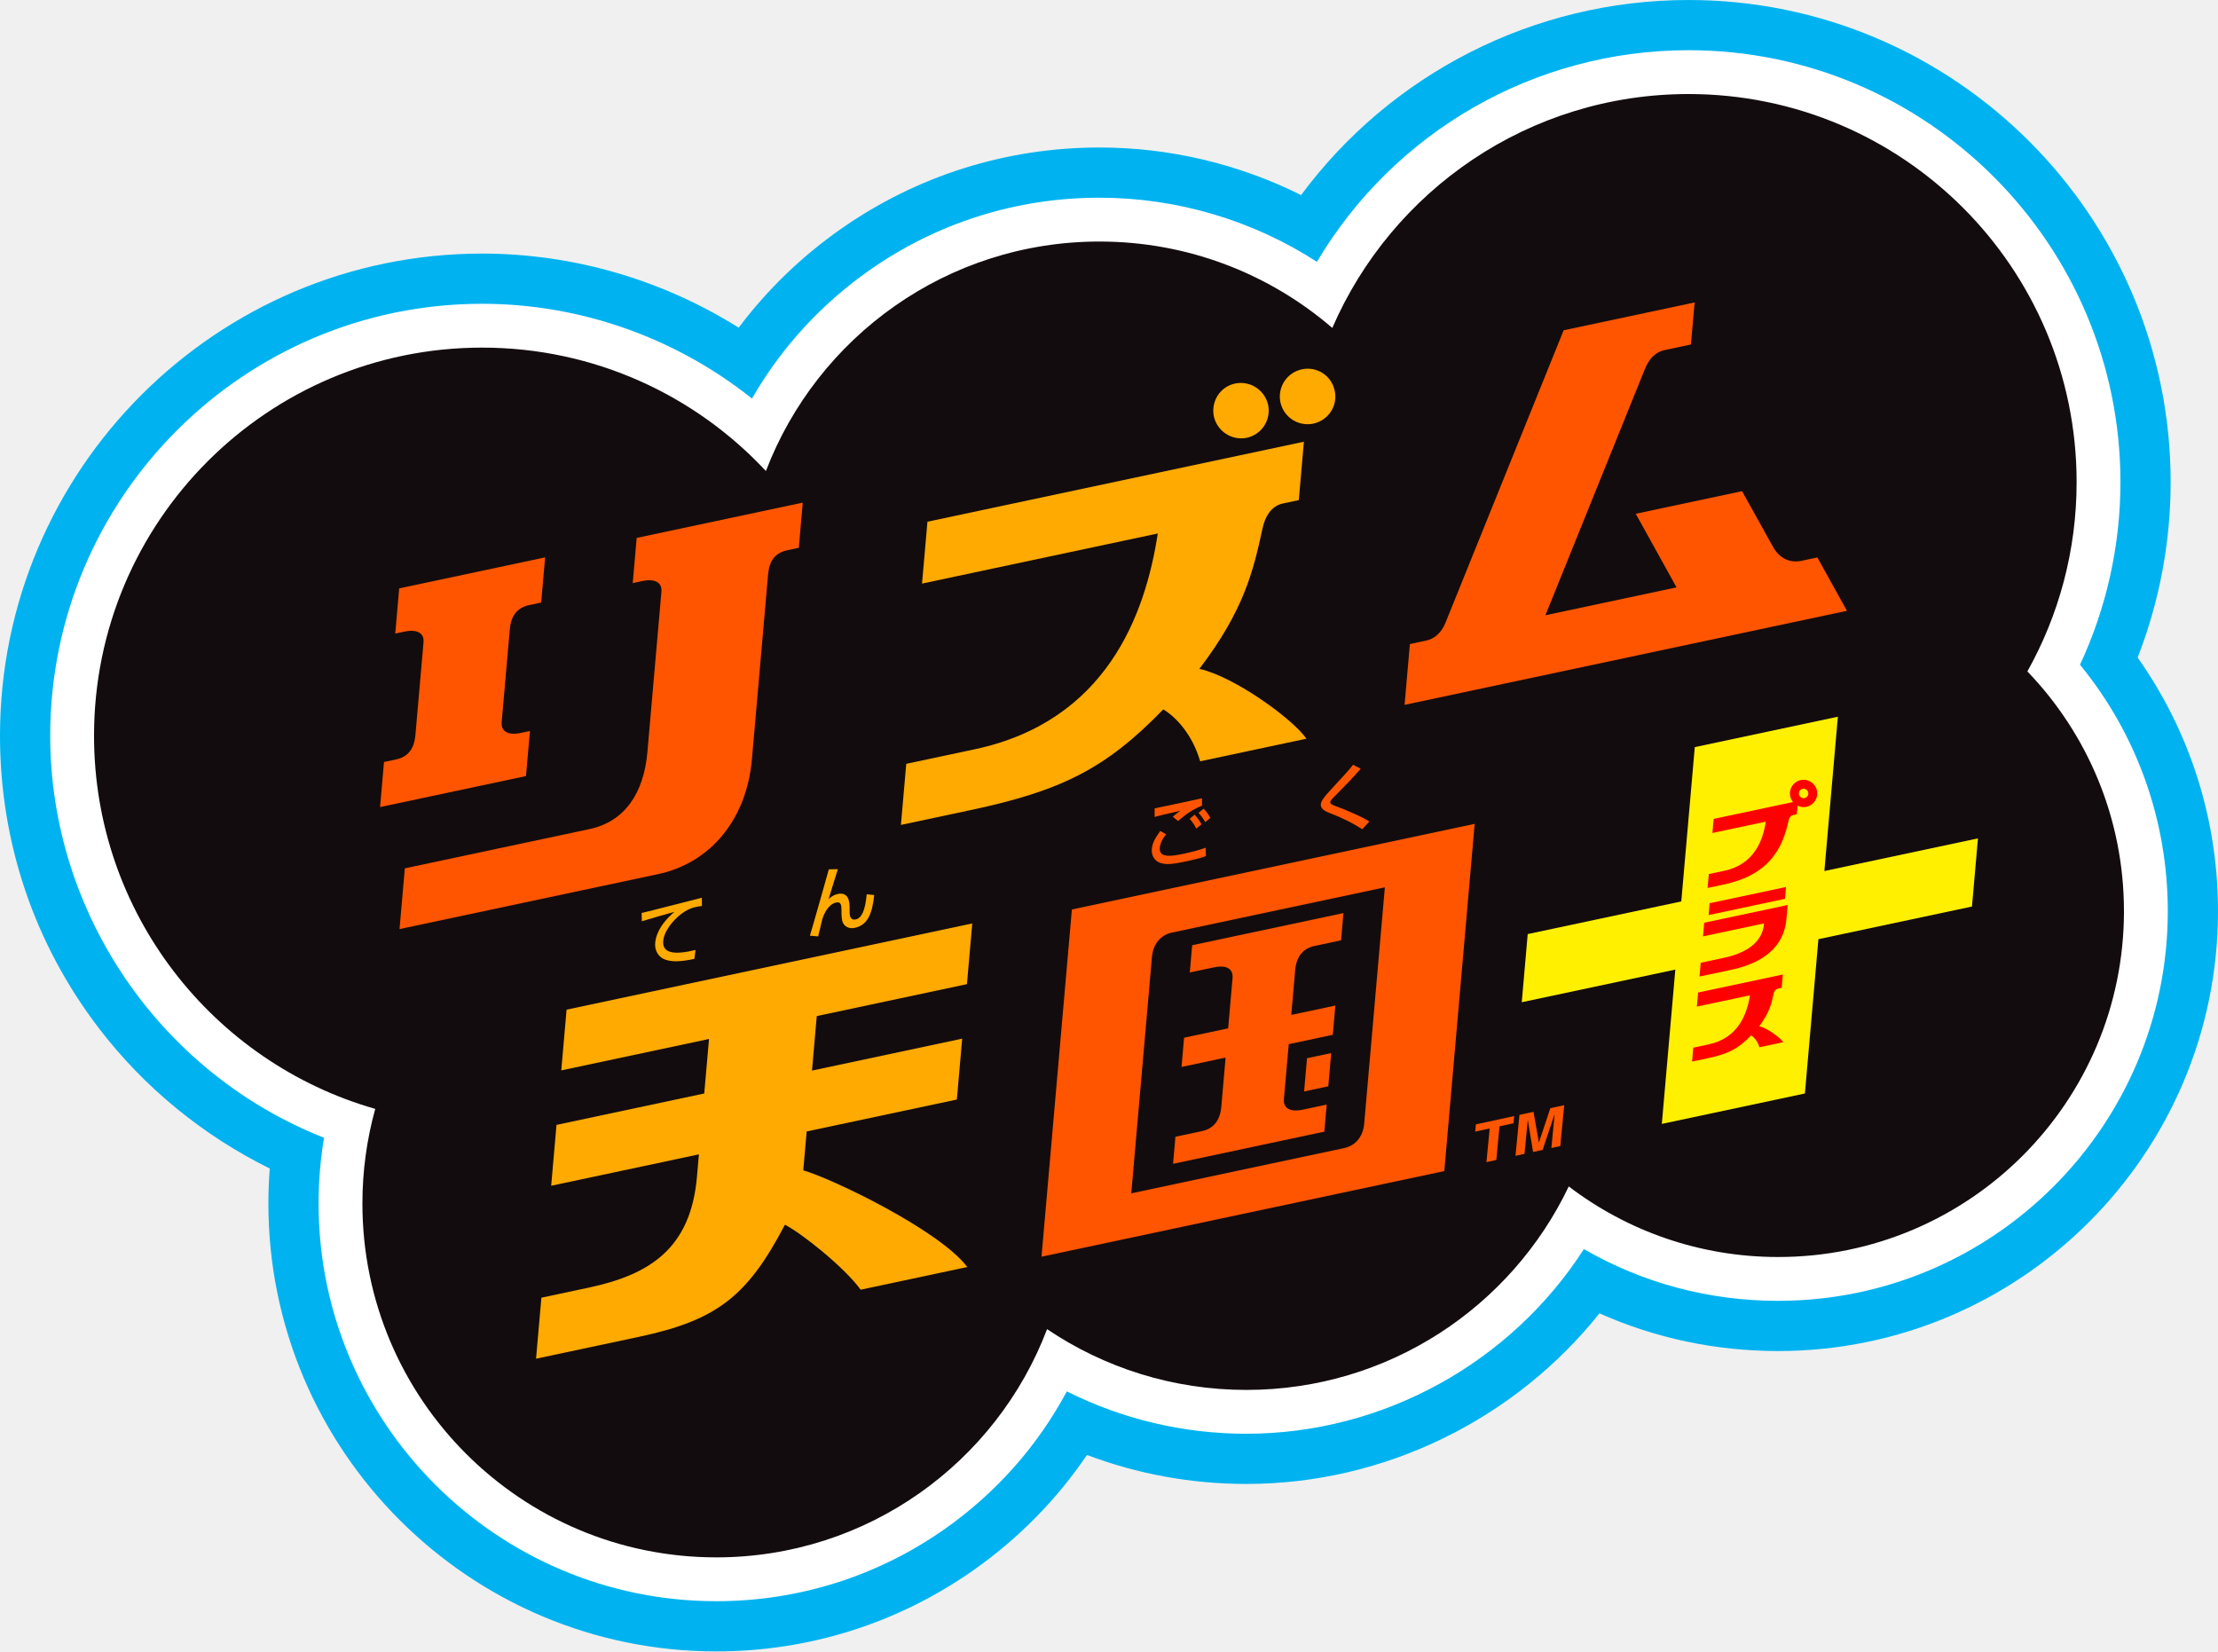
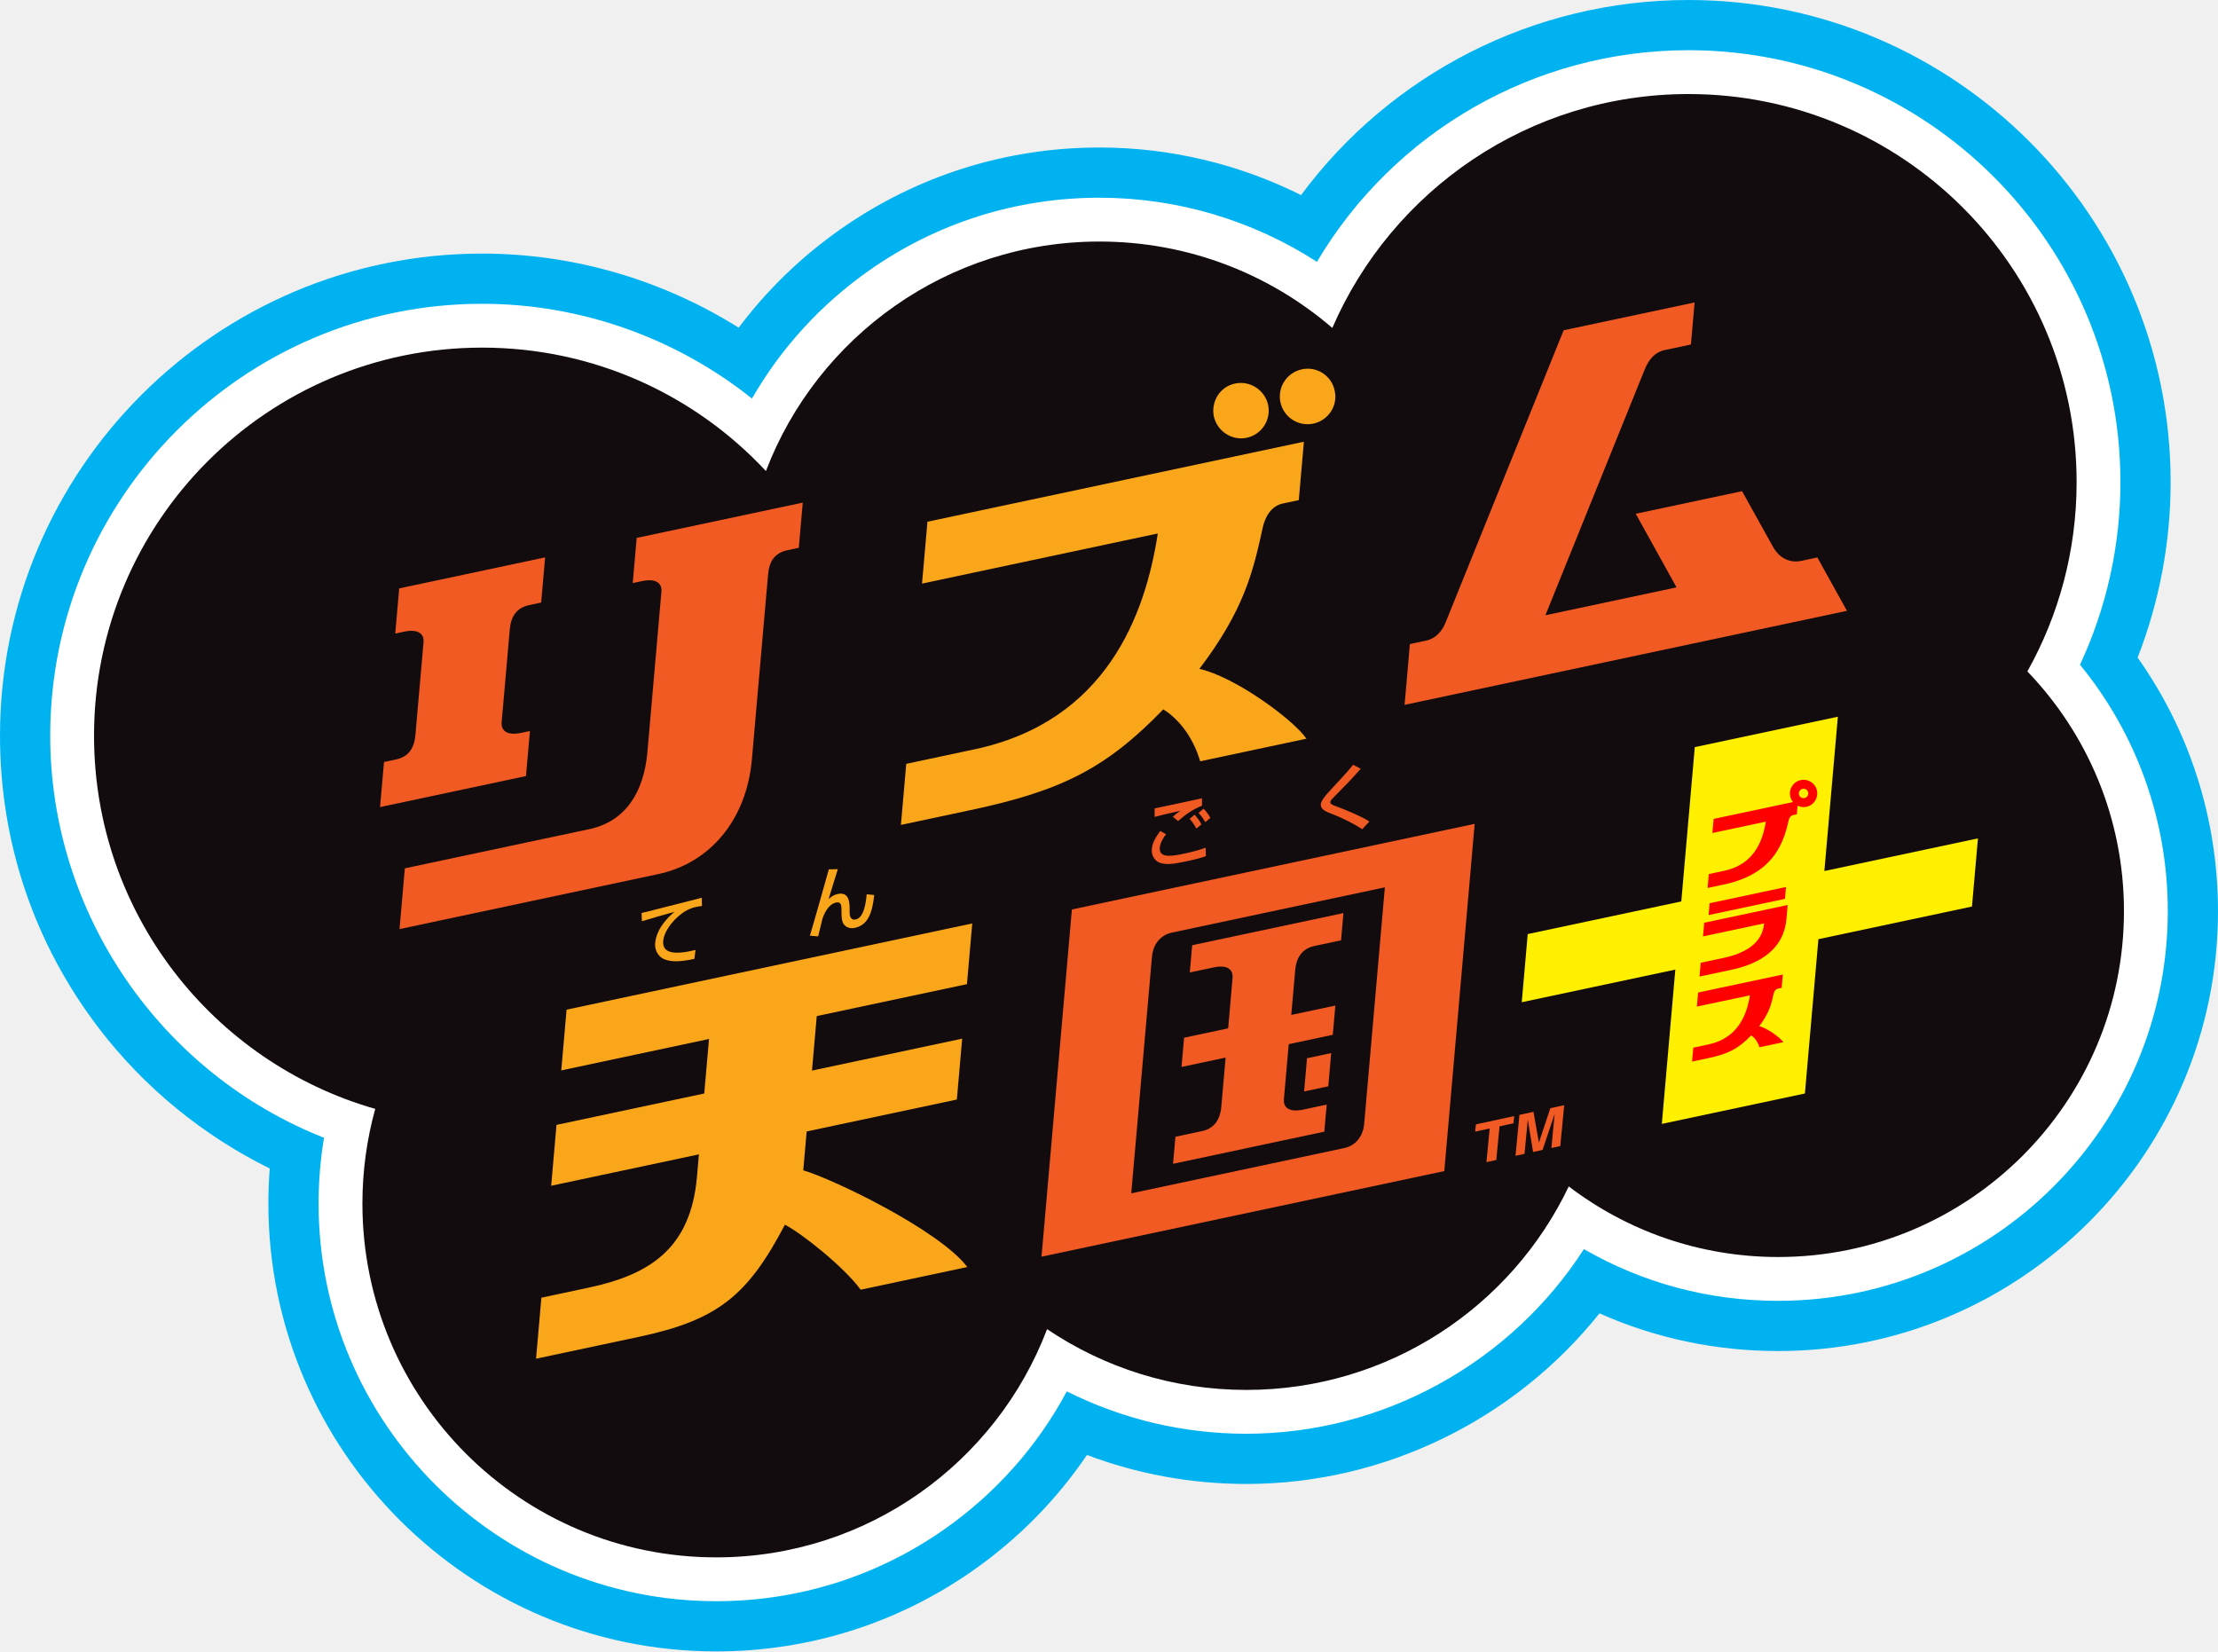
<svg xmlns="http://www.w3.org/2000/svg" version="1.1" id="svg1" width="666.667" height="496.355" viewBox="0 0 666.667 496.355">
  <defs id="defs1">
    <clipPath clipPathUnits="userSpaceOnUse" id="clipPath2">
      <path d="M 0,372.266 H 500 V 0 H 0 Z" transform="translate(-481.8827,-224.0315)" id="path2" />
    </clipPath>
    <clipPath clipPathUnits="userSpaceOnUse" id="clipPath4">
      <path d="M 0,372.266 H 500 V 0 H 0 Z" transform="translate(-468.8915,-222.4202)" id="path4" />
    </clipPath>
    <clipPath clipPathUnits="userSpaceOnUse" id="clipPath6">
      <path d="M 0,372.266 H 500 V 0 H 0 Z" transform="translate(-457.0273,-220.9138)" id="path6" />
    </clipPath>
    <clipPath clipPathUnits="userSpaceOnUse" id="clipPath8">
      <path d="M 0,372.266 H 500 V 0 H 0 Z" transform="translate(-420.4804,-186.3323)" id="path8" />
    </clipPath>
    <clipPath clipPathUnits="userSpaceOnUse" id="clipPath10">
      <path d="M 0,372.266 H 500 V 0 H 0 Z" transform="translate(-411.2646,-175.9158)" id="path10" />
    </clipPath>
    <clipPath clipPathUnits="userSpaceOnUse" id="clipPath12">
      <path d="M 0,372.266 H 500 V 0 H 0 Z" transform="translate(-382.5253,-145.3523)" id="path12" />
    </clipPath>
    <clipPath clipPathUnits="userSpaceOnUse" id="clipPath14">
      <path d="M 0,372.266 H 500 V 0 H 0 Z" transform="translate(-402.9921,-168.2556)" id="path14" />
    </clipPath>
    <clipPath clipPathUnits="userSpaceOnUse" id="clipPath16">
-       <path d="M 0,372.266 H 500 V 0 H 0 Z" transform="translate(-406.8017,-192.3596)" id="path16" />
+       <path d="M 0,372.266 H 500 V 0 H 0 Z" transform="translate(-406.8017,-192.3601)" id="path16" />
    </clipPath>
    <clipPath clipPathUnits="userSpaceOnUse" id="clipPath18">
-       <path d="M 0,372.266 H 500 V 0 H 0 Z" transform="translate(-332.5536,-117.1736)" id="path18" />
+       <path d="M 0,372.266 H 500 V 0 H 0 Z" transform="translate(-332.5536,-117.1745)" id="path18" />
    </clipPath>
    <clipPath clipPathUnits="userSpaceOnUse" id="clipPath20">
      <path d="M 0,372.266 H 500 V 0 H 0 Z" transform="translate(-312.1894,-172.2419)" id="path20" />
    </clipPath>
    <clipPath clipPathUnits="userSpaceOnUse" id="clipPath22">
      <path d="M 0,372.266 H 500 V 0 H 0 Z" transform="translate(-301.0683,-190.5544)" id="path22" />
    </clipPath>
    <clipPath clipPathUnits="userSpaceOnUse" id="clipPath24">
      <path d="M 0,372.266 H 500 V 0 H 0 Z" transform="translate(-264.3925,-188.1535)" id="path24" />
    </clipPath>
    <clipPath clipPathUnits="userSpaceOnUse" id="clipPath26">
      <path d="M 0,372.266 H 500 V 0 H 0 Z" transform="translate(-181.0775,-108.447)" id="path26" />
    </clipPath>
    <clipPath clipPathUnits="userSpaceOnUse" id="clipPath28">
      <path d="M 0,372.266 H 500 V 0 H 0 Z" transform="translate(-195.3793,-170.6716)" id="path28" />
    </clipPath>
    <clipPath clipPathUnits="userSpaceOnUse" id="clipPath30">
      <path d="M 0,372.266 H 500 V 0 H 0 Z" transform="translate(-153.745,-166.3718)" id="path30" />
    </clipPath>
    <clipPath clipPathUnits="userSpaceOnUse" id="clipPath32">
-       <path d="M 0,372.266 H 500 V 0 H 0 Z" transform="translate(-409.6855,-246.6042)" id="path32" />
+       <path d="M 0,372.266 H 500 V 0 H 0 Z" transform="translate(-409.6855,-246.6047)" id="path32" />
    </clipPath>
    <clipPath clipPathUnits="userSpaceOnUse" id="clipPath34">
      <path d="M 0,372.266 H 500 V 0 H 0 Z" transform="translate(-300.8778,-284.1779)" id="path34" />
    </clipPath>
    <clipPath clipPathUnits="userSpaceOnUse" id="clipPath36">
      <path d="M 0,372.266 H 500 V 0 H 0 Z" transform="translate(-143.5268,-251.0056)" id="path36" />
    </clipPath>
  </defs>
  <g id="layer-MC0">
    <path id="path1" d="m 0,0 c 4.894,12.547 7.441,25.99 7.441,39.551 0,59.928 -48.754,108.683 -108.682,108.683 -34.925,0 -67.126,-16.686 -87.342,-43.975 -14.012,7.001 -29.565,10.725 -45.455,10.725 -20.991,0 -41.147,-6.349 -58.288,-18.36 -8.888,-6.229 -16.636,-13.735 -23.038,-22.255 -17.194,10.789 -37.268,16.702 -57.836,16.702 -59.928,0 -108.683,-48.755 -108.683,-108.683 0,-24.092 7.724,-46.916 22.336,-66.007 10.206,-13.335 23.493,-24.171 38.472,-31.557 -0.205,-2.623 -0.307,-5.258 -0.307,-7.897 0,-55.669 45.29,-100.959 100.958,-100.959 20.885,0 40.931,6.327 57.972,18.298 10.137,7.121 18.774,15.914 25.603,25.984 11.397,-4.307 23.536,-6.534 35.935,-6.534 31.208,0 60.532,14.581 79.601,38.459 12.554,-5.597 26.177,-8.498 40.267,-8.498 54.679,0 99.163,44.484 99.163,99.162 C 18.117,-36.458 11.765,-16.626 0,0" style="fill:#00b3f0;fill-opacity:1;fill-rule:nonzero;stroke:none" transform="matrix(1.333333,0,0,-1.333333,642.5103,197.646)" clip-path="url(#clipPath2)" />
    <path id="path3" d="m 0,0 c 5.98,12.826 9.115,26.918 9.115,41.162 0,53.688 -43.678,97.366 -97.365,97.366 -34.693,0 -66.385,-18.377 -83.768,-47.706 -14.529,9.386 -31.55,14.456 -49.028,14.456 -18.656,0 -36.566,-5.64 -51.794,-16.312 -10.96,-7.68 -19.968,-17.542 -26.537,-28.964 -17.16,13.703 -38.677,21.363 -60.831,21.363 -53.688,0 -97.366,-43.678 -97.366,-97.365 0,-40.116 24.959,-76.144 61.727,-90.631 -0.815,-4.887 -1.227,-9.848 -1.227,-14.83 0,-49.429 40.213,-89.642 89.641,-89.642 18.544,0 36.341,5.616 51.467,16.241 11.591,8.143 20.975,18.746 27.566,31.059 12.499,-6.276 26.296,-9.552 40.477,-9.552 30.846,0 59.619,16.027 76.091,41.624 13.257,-7.66 28.192,-11.663 43.777,-11.663 48.438,0 87.845,39.407 87.845,87.845 C 19.79,-35.123 12.811,-15.654 0,0" style="fill:#ffffff;fill-opacity:1;fill-rule:nonzero;stroke:none" transform="matrix(1.333333,0,0,-1.333333,625.1887,199.7944)" clip-path="url(#clipPath4)" />
    <path id="path5" d="m 0,0 c 7.066,12.623 11.101,27.174 11.101,42.668 0,48.318 -39.169,87.486 -87.487,87.486 -35.965,0 -66.855,-21.705 -80.301,-52.728 -14.093,12.138 -32.437,19.478 -52.495,19.478 -34.319,0 -63.615,-21.483 -75.188,-51.733 -15.969,17.115 -38.72,27.82 -63.974,27.82 -48.317,0 -87.486,-39.168 -87.486,-87.485 0,-39.96 26.792,-73.661 63.392,-84.124 -1.882,-6.792 -2.892,-13.946 -2.892,-21.337 0,-44.051 35.711,-79.762 79.762,-79.762 34.078,0 63.159,21.375 74.582,51.446 12.832,-8.648 28.29,-13.698 44.927,-13.698 32.058,0 59.734,18.744 72.675,45.869 13.102,-9.979 29.454,-15.908 47.195,-15.908 43.058,0 77.963,34.906 77.963,77.965 C 21.774,-33.06 13.483,-14.015 0,0" style="fill:#130c0e;fill-opacity:1;fill-rule:nonzero;stroke:none" transform="matrix(1.333333,0,0,-1.333333,609.3697,201.8029)" clip-path="url(#clipPath6)" />
-     <path id="path7" d="m 0,0 3.043,34.786 -49.177,-10.453 -3.043,-34.786 -34.62,-7.358 -2.851,-32.599 34.619,7.359 -3.043,-34.785 49.176,10.453 3.043,34.785 34.621,7.358 2.851,32.599 z" style="fill:#130c0e;fill-opacity:1;fill-rule:nonzero;stroke:none" transform="matrix(1.333333,0,0,-1.333333,560.6405,247.9116)" clip-path="url(#clipPath8)" />
+     <path id="path7" d="m 0,0 3.043,34.786 -49.177,-10.453 -3.043,-34.786 -34.62,-7.358 -2.851,-32.599 34.619,7.36 -3.043,-34.786 49.176,10.453 3.043,34.785 34.621,7.358 2.851,32.599 z" style="fill:#130c0e;fill-opacity:1;fill-rule:nonzero;stroke:none" transform="matrix(1.333333,0,0,-1.333333,560.6405,247.9116)" clip-path="url(#clipPath8)" />
    <path id="path9" d="m 0,0 3.043,34.786 -32.253,-6.855 -3.043,-34.786 -34.62,-7.359 -1.344,-15.362 34.619,7.358 -3.043,-34.786 32.253,6.857 3.044,34.785 34.619,7.358 1.345,15.363 z" style="fill:#fff000;fill-opacity:1;fill-rule:nonzero;stroke:none" transform="matrix(1.333333,0,0,-1.333333,548.3528,261.8003)" clip-path="url(#clipPath10)" />
-     <path id="path11" d="M 0,0 11.96,2.543 C 11.325,-1.623 9.35,-7.096 2.654,-8.519 l -3.464,-0.736 -0.274,-3.137 3.54,0.753 c 4.583,0.974 6.854,2.105 9.772,5.146 0.65,-0.397 1.476,-1.297 1.869,-2.671 l 5.389,1.145 c -0.658,0.986 -3.627,3.193 -5.424,3.602 2.277,3.024 2.736,5.016 3.212,7.212 0.169,0.795 0.583,1.176 1.023,1.269 L 19.113,4.237 19.375,7.236 0.277,3.177 Z" style="fill:#ff0000;fill-opacity:1;fill-rule:nonzero;stroke:none" transform="matrix(1.333333,0,0,-1.333333,510.0337,302.5516)" clip-path="url(#clipPath12)" />
-     <path id="path13" d="m 0,0 -18.813,-3.999 -0.269,-3.075 13.771,2.927 c -0.38,-4.354 -4.044,-6.695 -9.22,-7.795 l -5.072,-1.079 -0.271,-3.108 7.06,1.501 c 4.756,1.012 11.843,3.529 12.545,11.553 z m -0.606,1.393 -17.216,-3.66 0.233,2.669 17.216,3.66 z" style="fill:#ff0000;fill-opacity:1;fill-rule:nonzero;stroke:none" transform="matrix(1.333333,0,0,-1.333333,537.3228,272.0139)" clip-path="url(#clipPath14)" />
-     <path id="path15" d="M 0,0 C -0.576,-0.122 -1.143,0.246 -1.266,0.822 -1.388,1.398 -1.021,1.965 -0.443,2.087 0.133,2.21 0.699,1.842 0.821,1.266 0.944,0.689 0.576,0.123 0,0 M 2.792,1.685 C 2.438,3.349 0.802,4.412 -0.862,4.058 -2.527,3.704 -3.59,2.068 -3.235,0.403 c 0.104,-0.495 0.334,-0.927 0.632,-1.295 l -17.895,-3.803 -0.277,-3.177 12.037,2.559 c -0.639,-4.166 -2.564,-9.628 -9.341,-11.068 l -3.507,-0.746 -0.274,-3.136 3.584,0.762 c 10.357,2.202 13.301,8.143 14.67,14.401 0.173,0.795 0.588,1.178 1.033,1.272 l 0.826,0.176 0.17,1.944 c 0.598,-0.296 1.292,-0.412 1.996,-0.262 1.664,0.354 2.727,1.99 2.373,3.655" style="fill:#ff0000;fill-opacity:1;fill-rule:nonzero;stroke:none" transform="matrix(1.333333,0,0,-1.333333,542.4023,239.8752)" clip-path="url(#clipPath16)" />
-     <path id="path17" d="M 0,0 3.262,0.709 2.533,-6.877 4.754,-6.395 5.482,1.19 8.628,1.874 8.784,3.504 0.156,1.63 Z m 20.063,5.957 -0.885,-9.219 -2.005,-0.435 0.74,7.702 -2.721,-8.133 -2.145,-0.466 -1.193,7.282 -0.74,-7.702 -2.028,-0.44 0.886,9.221 3.169,0.687 1.207,-6.897 0.023,0.004 2.566,7.718 z" style="fill:#ff5500;fill-opacity:1;fill-rule:nonzero;stroke:none" transform="matrix(1.333333,0,0,-1.333333,443.4048,340.1232)" clip-path="url(#clipPath18)" />
-     <path id="path19" d="m 0,0 -47.987,-10.2 c -2.579,-0.54 -4.27,-2.612 -4.522,-5.494 l -4.663,-53.291 47.987,10.2 c 2.386,0.493 4.252,2.407 4.522,5.494 z m 20.242,14.306 -6.847,-78.271 -90.797,-19.3 6.847,78.272 z m -33.36,-63.286 -5.301,-1.127 c -3.096,-0.659 -4.511,0.418 -4.34,2.367 l 1.083,12.384 9.935,2.111 0.577,6.591 -9.936,-2.112 0.883,10.087 c 0.28,3.201 1.843,4.925 4.387,5.466 l 5.952,1.266 0.537,6.139 -34.097,-7.247 -0.537,-6.14 5.369,1.141 c 3.752,0.797 4.39,-1.049 4.274,-2.368 l -0.994,-11.368 -9.935,-2.111 -0.577,-6.591 9.936,2.111 -0.972,-11.101 c -0.276,-3.16 -1.862,-4.944 -4.321,-5.466 l -6.019,-1.28 -0.534,-6.099 34.097,7.247 z m -4.433,10.454 5.449,1.158 -0.655,-7.488 -5.449,-1.159 z" style="fill:#ff5500;fill-opacity:1;fill-rule:nonzero;stroke:none" transform="matrix(1.333333,0,0,-1.333333,416.2525,266.6988)" clip-path="url(#clipPath20)" />
-     <path id="path21" d="m 0,0 c -0.465,0.169 -1.187,0.436 -1.187,0.855 0,0.353 0.322,0.689 1.108,1.477 3.133,3.166 3.485,3.526 5.751,6.088 L 3.956,9.313 C 2.83,7.899 2.397,7.422 -0.848,3.931 -2.519,2.132 -3.322,1.123 -3.323,0.3 -3.324,-0.773 -2.168,-1.233 -0.868,-1.745 1.554,-2.689 3.863,-3.827 6.029,-5.212 L 7.62,-3.481 C 6.161,-2.482 2.358,-0.841 0,0" style="fill:#ff5500;fill-opacity:1;fill-rule:nonzero;stroke:none" transform="matrix(1.333333,0,0,-1.333333,401.4244,242.2821)" clip-path="url(#clipPath22)" />
-     <path id="path23" d="m 0,0 1.174,-0.96 c 1.89,1.611 3.342,2.636 5.397,3.447 l 0.001,1.67 C 5.529,3.935 0.378,2.824 -0.779,2.578 -1.595,2.404 -3.616,1.975 -4.105,1.887 l -0.002,-1.925 c 1.044,0.29 2.446,0.622 5.804,1.387 C 0.636,0.579 0.522,0.485 0,0 m 2.618,-8.303 c -2.446,-0.52 -5.576,-1.151 -5.574,1.064 10e-4,0.359 0.067,1.616 1.437,3.287 l -1.32,0.742 c -1.19,-1.65 -1.909,-2.876 -1.91,-4.444 -0.001,-1.346 0.862,-2.458 1.987,-2.78 1.385,-0.404 2.771,-0.264 5.981,0.419 2.527,0.537 3.668,0.933 4.238,1.14 L 7.394,-6.981 C 5.813,-7.555 4.215,-7.963 2.618,-8.303 m 4.699,7.081 1.141,0.958 C 8.116,0.396 7.58,1.168 6.929,1.813 L 5.787,0.872 c 0.635,-0.7 0.961,-1.142 1.53,-2.094 M 4.906,0.464 C 5.754,-0.43 6.307,-1.437 6.453,-1.712 L 5.312,-2.67 c -0.734,1.326 -1.254,1.897 -1.514,2.199 z" style="fill:#ff5500;fill-opacity:1;fill-rule:nonzero;stroke:none" transform="matrix(1.333333,0,0,-1.333333,352.5233,245.4833)" clip-path="url(#clipPath24)" />
-     <path id="path25" d="m 0,0 0.767,8.762 33.857,7.196 1.2,13.723 -33.857,-7.198 1.075,12.288 33.857,7.197 1.198,13.688 -91.45,-19.438 -1.197,-13.689 33.305,7.079 -1.074,-12.287 -33.306,-7.079 -1.201,-13.722 33.306,7.079 -0.444,-5.074 c -1.422,-16.25 -10.748,-22.058 -24.395,-24.968 l -10.674,-2.269 -1.203,-13.753 23.245,4.942 c 17.854,3.787 24.524,9.413 32.855,25.259 3.65,-1.834 13.33,-9.505 17.078,-14.646 l 24.042,5.11 C 30.654,-13.456 6.563,-1.893 0,0" style="fill:#ffaa00;fill-opacity:1;fill-rule:nonzero;stroke:none" transform="matrix(1.333333,0,0,-1.333333,241.4367,351.7587)" clip-path="url(#clipPath26)" />
-     <path id="path27" d="m 0,0 c -0.346,-3.792 -1.189,-5.392 -2.483,-5.667 -1.375,-0.292 -1.372,1.247 -1.371,1.737 v 0.727 c 0.003,1.219 -0.057,3.825 -2.66,3.272 -1.1,-0.234 -1.732,-0.841 -2.088,-1.187 0.277,0.971 1.772,5.7 2.098,6.784 L -8.541,5.622 C -9.258,3.069 -11.535,-5.072 -12.804,-9.331 l 1.859,-0.162 c 0.114,0.48 0.928,3.882 0.961,3.972 0.342,1.02 1.267,3.279 3.095,3.667 1.213,0.258 1.211,-0.84 1.209,-1.922 l -0.001,-0.576 c -0.001,-0.372 0.046,-1.376 0.27,-1.954 0.355,-0.922 1.389,-1.548 2.715,-1.265 2.975,0.632 3.949,3.324 4.394,7.408 z" style="fill:#ffaa00;fill-opacity:1;fill-rule:nonzero;stroke:none" transform="matrix(1.333333,0,0,-1.333333,260.5057,268.7925)" clip-path="url(#clipPath28)" />
-     <path id="path29" d="M 0,0 C 0.742,0.535 1.704,1.136 3.122,1.437 3.8,1.581 4.163,1.626 4.494,1.663 L 4.465,3.519 C 2.841,3.107 -4.395,1.273 -5.75,0.919 -6.838,0.639 -8.021,0.321 -9.108,0.09 l 0.059,-1.865 c 2.445,0.733 4.887,1.45 7.347,2.122 -3.52,-2.99 -4.359,-5.739 -4.362,-7.436 -0.002,-1.533 0.924,-2.901 2.341,-3.358 1.434,-0.47 3.12,-0.524 6.51,0.18 l 0.255,2.016 C -1.499,-9.364 -4.255,-9.062 -4.251,-6.556 -4.247,-4.331 -2.241,-1.646 0,0" style="fill:#ffaa00;fill-opacity:1;fill-rule:nonzero;stroke:none" transform="matrix(1.333333,0,0,-1.333333,204.9933,274.5256)" clip-path="url(#clipPath30)" />
-     <path id="path31" d="m 0,0 -3.615,-0.768 c -2.366,-0.509 -4.842,0.398 -6.366,3.137 l -6.995,12.571 -23.966,-5.095 9.197,-16.593 -29.562,-6.283 22.412,55.471 c 0.98,2.425 2.471,3.867 4.378,4.287 l 6.015,1.278 0.829,9.479 -29.521,-6.275 -26.612,-65.864 c -1.031,-2.552 -2.695,-3.731 -4.389,-4.091 l -3.66,-0.778 -1.199,-13.704 99.723,21.197 z" style="fill:#ff5500;fill-opacity:1;fill-rule:nonzero;stroke:none" transform="matrix(1.333333,0,0,-1.333333,546.2473,167.5491)" clip-path="url(#clipPath32)" />
-     <path id="path33" d="m 0,0 c -0.68,3.417 -4.052,5.577 -7.411,4.827 -3.423,-0.744 -5.513,-4.057 -4.827,-7.411 0.744,-3.423 4.057,-5.513 7.411,-4.828 C -1.403,-6.667 0.75,-3.359 0,0 m -30.505,-62.69 c 10.108,13.297 12.14,22.044 14.248,31.688 0.747,3.491 2.586,5.169 4.537,5.583 l 3.626,0.771 1.152,13.162 -84.864,-18.038 -1.22,-13.943 53.147,11.296 c -2.802,-18.29 -11.557,-42.331 -41.309,-48.656 l -15.393,-3.272 -1.204,-13.767 15.733,3.346 c 20.365,4.327 30.45,9.315 43.408,22.695 2.891,-1.731 6.568,-5.672 8.32,-11.701 l 23.951,5.091 c -2.931,4.319 -16.139,13.97 -24.132,15.745 m 3.263,56.917 c -0.686,3.354 1.409,6.731 4.827,7.411 3.353,0.685 6.661,-1.469 7.411,-4.827 0.686,-3.354 -1.403,-6.667 -4.827,-7.412 -3.354,-0.686 -6.661,1.468 -7.411,4.828" style="fill:#ffaa00;fill-opacity:1;fill-rule:nonzero;stroke:none" transform="matrix(1.333333,0,0,-1.333333,401.1704,117.4508)" clip-path="url(#clipPath34)" />
-     <path id="path35" d="m 0,0 -0.891,-10.179 2.089,0.444 c 3.145,0.668 4.549,-0.467 4.381,-2.38 L 2.416,-48.27 c -0.805,-9.203 -5.043,-15.654 -13.043,-17.365 l -41.638,-8.849 -1.197,-13.695 58.225,12.376 c 11.783,2.465 20.021,12.284 21.213,25.916 l 3.645,41.658 c 0.252,2.88 1.41,4.835 4.363,5.462 l 2.561,0.545 0.891,10.179 z m -24.955,-53.684 -32.894,-6.992 0.889,10.159 2.708,0.576 c 2.912,0.619 4.122,2.66 4.37,5.498 l 1.831,20.925 c 0.167,1.912 -1.228,3.054 -4.378,2.384 l -1.997,-0.424 0.89,10.179 32.894,6.991 -0.89,-10.179 -2.701,-0.574 c -2.921,-0.621 -4.13,-2.667 -4.376,-5.479 l -1.83,-20.925 c -0.169,-1.924 1.241,-3.071 4.381,-2.403 l 1.992,0.423 z" style="fill:#ff5500;fill-opacity:1;fill-rule:nonzero;stroke:none" transform="matrix(1.333333,0,0,-1.333333,191.3691,161.6805)" clip-path="url(#clipPath36)" />
+     <path id="path11" d="M 0,0 11.96,2.543 C 11.325,-1.623 9.35,-7.096 2.654,-8.519 l -3.464,-0.736 -0.274,-3.137 3.54,0.753 c 4.583,0.975 6.854,2.105 9.772,5.146 0.65,-0.397 1.476,-1.297 1.869,-2.671 l 5.389,1.145 c -0.658,0.986 -3.627,3.193 -5.424,3.602 2.277,3.024 2.736,5.016 3.212,7.212 0.169,0.795 0.583,1.176 1.023,1.269 L 19.113,4.237 19.375,7.236 0.277,3.177 Z" style="fill:#ff0000;fill-opacity:1;fill-rule:nonzero;stroke:none" transform="matrix(1.333333,0,0,-1.333333,510.0337,302.5516)" clip-path="url(#clipPath12)" />
+     <path id="path13" d="m 0,0 -18.813,-3.999 -0.269,-3.075 13.771,2.927 c -0.38,-4.354 -4.044,-6.695 -9.22,-7.795 l -5.072,-1.079 -0.271,-3.107 7.06,1.5 c 4.756,1.012 11.843,3.529 12.545,11.553 z m -0.606,1.393 -17.216,-3.66 0.233,2.669 17.216,3.66 z" style="fill:#ff0000;fill-opacity:1;fill-rule:nonzero;stroke:none" transform="matrix(1.333333,0,0,-1.333333,537.3228,272.0139)" clip-path="url(#clipPath14)" />
+     <path id="path15" d="M 0,0 C -0.576,-0.123 -1.143,0.245 -1.266,0.822 -1.388,1.398 -1.021,1.964 -0.443,2.087 0.133,2.209 0.699,1.842 0.821,1.265 0.944,0.689 0.576,0.122 0,0 M 2.792,1.684 C 2.438,3.349 0.802,4.411 -0.862,4.057 -2.527,3.704 -3.59,2.067 -3.235,0.403 c 0.104,-0.495 0.334,-0.928 0.632,-1.295 l -17.895,-3.804 -0.277,-3.176 12.037,2.559 c -0.639,-4.166 -2.564,-9.628 -9.341,-11.069 l -3.507,-0.746 -0.274,-3.136 3.584,0.762 c 10.357,2.202 13.301,8.144 14.67,14.402 0.173,0.794 0.588,1.177 1.033,1.272 l 0.826,0.175 0.17,1.944 c 0.598,-0.295 1.292,-0.411 1.996,-0.261 1.664,0.353 2.727,1.99 2.373,3.654" style="fill:#ff0000;fill-opacity:1;fill-rule:nonzero;stroke:none" transform="matrix(1.333333,0,0,-1.333333,542.4023,239.8745)" clip-path="url(#clipPath16)" />
+     <path id="path17" d="M 0,0 3.262,0.708 2.533,-6.878 4.754,-6.396 5.482,1.19 8.628,1.873 8.784,3.503 0.156,1.629 Z m 20.063,5.956 -0.885,-9.219 -2.005,-0.435 0.74,7.702 -2.721,-8.133 -2.145,-0.466 -1.193,7.283 -0.74,-7.703 -2.028,-0.44 0.886,9.221 3.169,0.687 1.207,-6.897 0.023,0.004 2.566,7.718 z" style="fill:#f15a22;fill-opacity:1;fill-rule:nonzero;stroke:none" transform="matrix(1.333333,0,0,-1.333333,443.4048,340.122)" clip-path="url(#clipPath18)" />
+     <path id="path19" d="m 0,0 -47.987,-10.2 c -2.579,-0.54 -4.27,-2.612 -4.522,-5.494 l -4.663,-53.291 47.987,10.2 c 2.386,0.493 4.252,2.407 4.522,5.494 z m 20.242,14.306 -6.847,-78.271 -90.797,-19.3 6.847,78.272 z m -33.36,-63.286 -5.301,-1.127 c -3.096,-0.659 -4.511,0.418 -4.34,2.367 l 1.083,12.384 9.935,2.111 0.577,6.591 -9.936,-2.112 0.883,10.087 c 0.28,3.201 1.843,4.925 4.387,5.466 l 5.952,1.266 0.537,6.139 -34.097,-7.247 -0.537,-6.14 5.369,1.141 c 3.752,0.797 4.39,-1.049 4.274,-2.368 l -0.994,-11.368 -9.935,-2.111 -0.577,-6.591 9.936,2.111 -0.972,-11.101 c -0.276,-3.16 -1.862,-4.944 -4.321,-5.466 l -6.019,-1.28 -0.534,-6.099 34.097,7.247 z m -4.433,10.454 5.449,1.158 -0.655,-7.488 -5.449,-1.159 z" style="fill:#f15a22;fill-opacity:1;fill-rule:nonzero;stroke:none" transform="matrix(1.333333,0,0,-1.333333,416.2525,266.6988)" clip-path="url(#clipPath20)" />
+     <path id="path21" d="m 0,0 c -0.465,0.169 -1.187,0.436 -1.187,0.855 0,0.353 0.322,0.689 1.108,1.477 3.133,3.166 3.485,3.526 5.751,6.088 L 3.956,9.313 C 2.83,7.899 2.397,7.422 -0.848,3.931 -2.519,2.132 -3.322,1.123 -3.323,0.3 -3.324,-0.773 -2.168,-1.233 -0.868,-1.745 1.554,-2.689 3.863,-3.827 6.029,-5.212 L 7.62,-3.481 C 6.161,-2.482 2.358,-0.841 0,0" style="fill:#f15a22;fill-opacity:1;fill-rule:nonzero;stroke:none" transform="matrix(1.333333,0,0,-1.333333,401.4244,242.2821)" clip-path="url(#clipPath22)" />
+     <path id="path23" d="m 0,0 1.174,-0.96 c 1.89,1.611 3.342,2.636 5.397,3.447 l 0.001,1.67 C 5.529,3.935 0.378,2.824 -0.779,2.578 -1.595,2.404 -3.616,1.975 -4.105,1.887 l -0.002,-1.925 c 1.044,0.29 2.446,0.622 5.804,1.387 C 0.636,0.579 0.522,0.485 0,0 m 2.618,-8.303 c -2.446,-0.52 -5.576,-1.151 -5.574,1.064 10e-4,0.359 0.067,1.616 1.437,3.287 l -1.32,0.742 c -1.19,-1.65 -1.909,-2.876 -1.91,-4.444 -0.001,-1.346 0.862,-2.458 1.987,-2.78 1.385,-0.404 2.771,-0.264 5.981,0.419 2.527,0.537 3.668,0.933 4.238,1.14 L 7.394,-6.981 C 5.813,-7.555 4.215,-7.963 2.618,-8.303 m 4.699,7.081 1.141,0.958 C 8.116,0.396 7.58,1.168 6.929,1.813 L 5.787,0.872 C 6.422,0.173 6.748,-0.269 7.317,-1.222 M 4.906,0.464 C 5.754,-0.43 6.307,-1.437 6.453,-1.712 L 5.312,-2.67 c -0.734,1.326 -1.254,1.897 -1.514,2.199 z" style="fill:#f15a22;fill-opacity:1;fill-rule:nonzero;stroke:none" transform="matrix(1.333333,0,0,-1.333333,352.5233,245.4833)" clip-path="url(#clipPath24)" />
+     <path id="path25" d="m 0,0 0.767,8.762 33.857,7.196 1.2,13.723 -33.857,-7.198 1.075,12.288 33.857,7.197 1.198,13.688 -91.45,-19.438 -1.197,-13.689 33.305,7.079 -1.074,-12.287 -33.306,-7.079 -1.201,-13.722 33.306,7.079 -0.444,-5.074 c -1.422,-16.25 -10.748,-22.058 -24.395,-24.968 l -10.674,-2.269 -1.203,-13.753 23.245,4.942 c 17.854,3.787 24.524,9.413 32.855,25.259 3.65,-1.834 13.33,-9.505 17.078,-14.646 l 24.042,5.11 C 30.654,-13.456 6.563,-1.893 0,0" style="fill:#faa61a;fill-opacity:1;fill-rule:nonzero;stroke:none" transform="matrix(1.333333,0,0,-1.333333,241.4367,351.7587)" clip-path="url(#clipPath26)" />
+     <path id="path27" d="m 0,0 c -0.346,-3.792 -1.189,-5.392 -2.483,-5.667 -1.375,-0.292 -1.372,1.247 -1.371,1.737 v 0.728 c 0.003,1.218 -0.057,3.824 -2.66,3.271 -1.1,-0.234 -1.732,-0.841 -2.088,-1.187 0.277,0.971 1.772,5.7 2.098,6.784 L -8.541,5.622 C -9.258,3.069 -11.535,-5.072 -12.804,-9.331 l 1.859,-0.162 c 0.114,0.48 0.928,3.882 0.961,3.972 0.342,1.02 1.267,3.279 3.095,3.667 1.213,0.258 1.211,-0.84 1.209,-1.922 l -0.001,-0.576 c -0.001,-0.372 0.046,-1.376 0.27,-1.954 0.355,-0.922 1.389,-1.548 2.715,-1.265 2.975,0.632 3.949,3.324 4.394,7.408 z" style="fill:#faa61a;fill-opacity:1;fill-rule:nonzero;stroke:none" transform="matrix(1.333333,0,0,-1.333333,260.5057,268.7925)" clip-path="url(#clipPath28)" />
+     <path id="path29" d="M 0,0 C 0.742,0.535 1.704,1.136 3.122,1.437 3.8,1.581 4.163,1.626 4.494,1.663 L 4.465,3.519 C 2.841,3.107 -4.395,1.273 -5.75,0.919 -6.838,0.639 -8.021,0.321 -9.108,0.09 l 0.059,-1.865 c 2.445,0.733 4.887,1.45 7.347,2.122 -3.52,-2.99 -4.359,-5.739 -4.362,-7.436 -0.002,-1.533 0.924,-2.901 2.341,-3.358 1.434,-0.47 3.12,-0.524 6.51,0.18 l 0.255,2.016 C -1.499,-9.364 -4.255,-9.062 -4.251,-6.556 -4.247,-4.331 -2.241,-1.646 0,0" style="fill:#faa61a;fill-opacity:1;fill-rule:nonzero;stroke:none" transform="matrix(1.333333,0,0,-1.333333,204.9933,274.5256)" clip-path="url(#clipPath30)" />
+     <path id="path31" d="m 0,0 -3.615,-0.769 c -2.366,-0.509 -4.842,0.398 -6.366,3.137 l -6.995,12.571 -23.966,-5.094 9.197,-16.593 -29.562,-6.283 22.412,55.471 c 0.98,2.424 2.471,3.867 4.378,4.286 l 6.015,1.278 0.829,9.48 -29.521,-6.275 -26.612,-65.865 c -1.031,-2.551 -2.695,-3.731 -4.389,-4.091 l -3.66,-0.777 -1.199,-13.705 99.723,21.197 z" style="fill:#f15a22;fill-opacity:1;fill-rule:nonzero;stroke:none" transform="matrix(1.333333,0,0,-1.333333,546.2473,167.5484)" clip-path="url(#clipPath32)" />
+     <path id="path33" d="m 0,0 c -0.68,3.418 -4.052,5.577 -7.411,4.827 -3.423,-0.744 -5.513,-4.057 -4.827,-7.411 0.744,-3.423 4.057,-5.513 7.411,-4.828 C -1.403,-6.667 0.75,-3.359 0,0 m -30.505,-62.69 c 10.108,13.297 12.14,22.044 14.248,31.688 0.747,3.491 2.586,5.169 4.537,5.583 l 3.626,0.771 1.152,13.162 -84.864,-18.038 -1.22,-13.943 53.147,11.297 c -2.802,-18.291 -11.557,-42.332 -41.309,-48.657 l -15.393,-3.272 -1.204,-13.767 15.733,3.346 c 20.365,4.327 30.45,9.315 43.408,22.695 2.891,-1.731 6.568,-5.672 8.32,-11.701 l 23.951,5.091 c -2.931,4.319 -16.139,13.97 -24.132,15.745 m 3.263,56.917 c -0.686,3.354 1.409,6.731 4.827,7.411 3.353,0.685 6.661,-1.468 7.411,-4.827 0.686,-3.354 -1.403,-6.667 -4.827,-7.412 -3.354,-0.686 -6.661,1.468 -7.411,4.828" style="fill:#faa61a;fill-opacity:1;fill-rule:nonzero;stroke:none" transform="matrix(1.333333,0,0,-1.333333,401.1704,117.4508)" clip-path="url(#clipPath34)" />
+     <path id="path35" d="m 0,0 -0.891,-10.179 2.089,0.444 c 3.145,0.668 4.549,-0.467 4.381,-2.38 L 2.416,-48.27 c -0.805,-9.203 -5.043,-15.654 -13.043,-17.365 l -41.638,-8.849 -1.197,-13.695 58.225,12.376 c 11.783,2.465 20.021,12.284 21.213,25.916 l 3.645,41.658 c 0.252,2.88 1.41,4.835 4.363,5.463 l 2.561,0.544 0.891,10.179 z m -24.955,-53.684 -32.894,-6.991 0.889,10.158 2.708,0.576 c 2.912,0.619 4.122,2.66 4.37,5.498 l 1.831,20.925 c 0.167,1.912 -1.228,3.054 -4.378,2.384 l -1.997,-0.424 0.89,10.179 32.894,6.991 -0.89,-10.178 -2.701,-0.575 c -2.921,-0.621 -4.13,-2.667 -4.376,-5.479 l -1.83,-20.925 c -0.169,-1.924 1.241,-3.071 4.381,-2.403 l 1.992,0.423 z" style="fill:#f15a22;fill-opacity:1;fill-rule:nonzero;stroke:none" transform="matrix(1.333333,0,0,-1.333333,191.3691,161.6805)" clip-path="url(#clipPath36)" />
  </g>
</svg>
